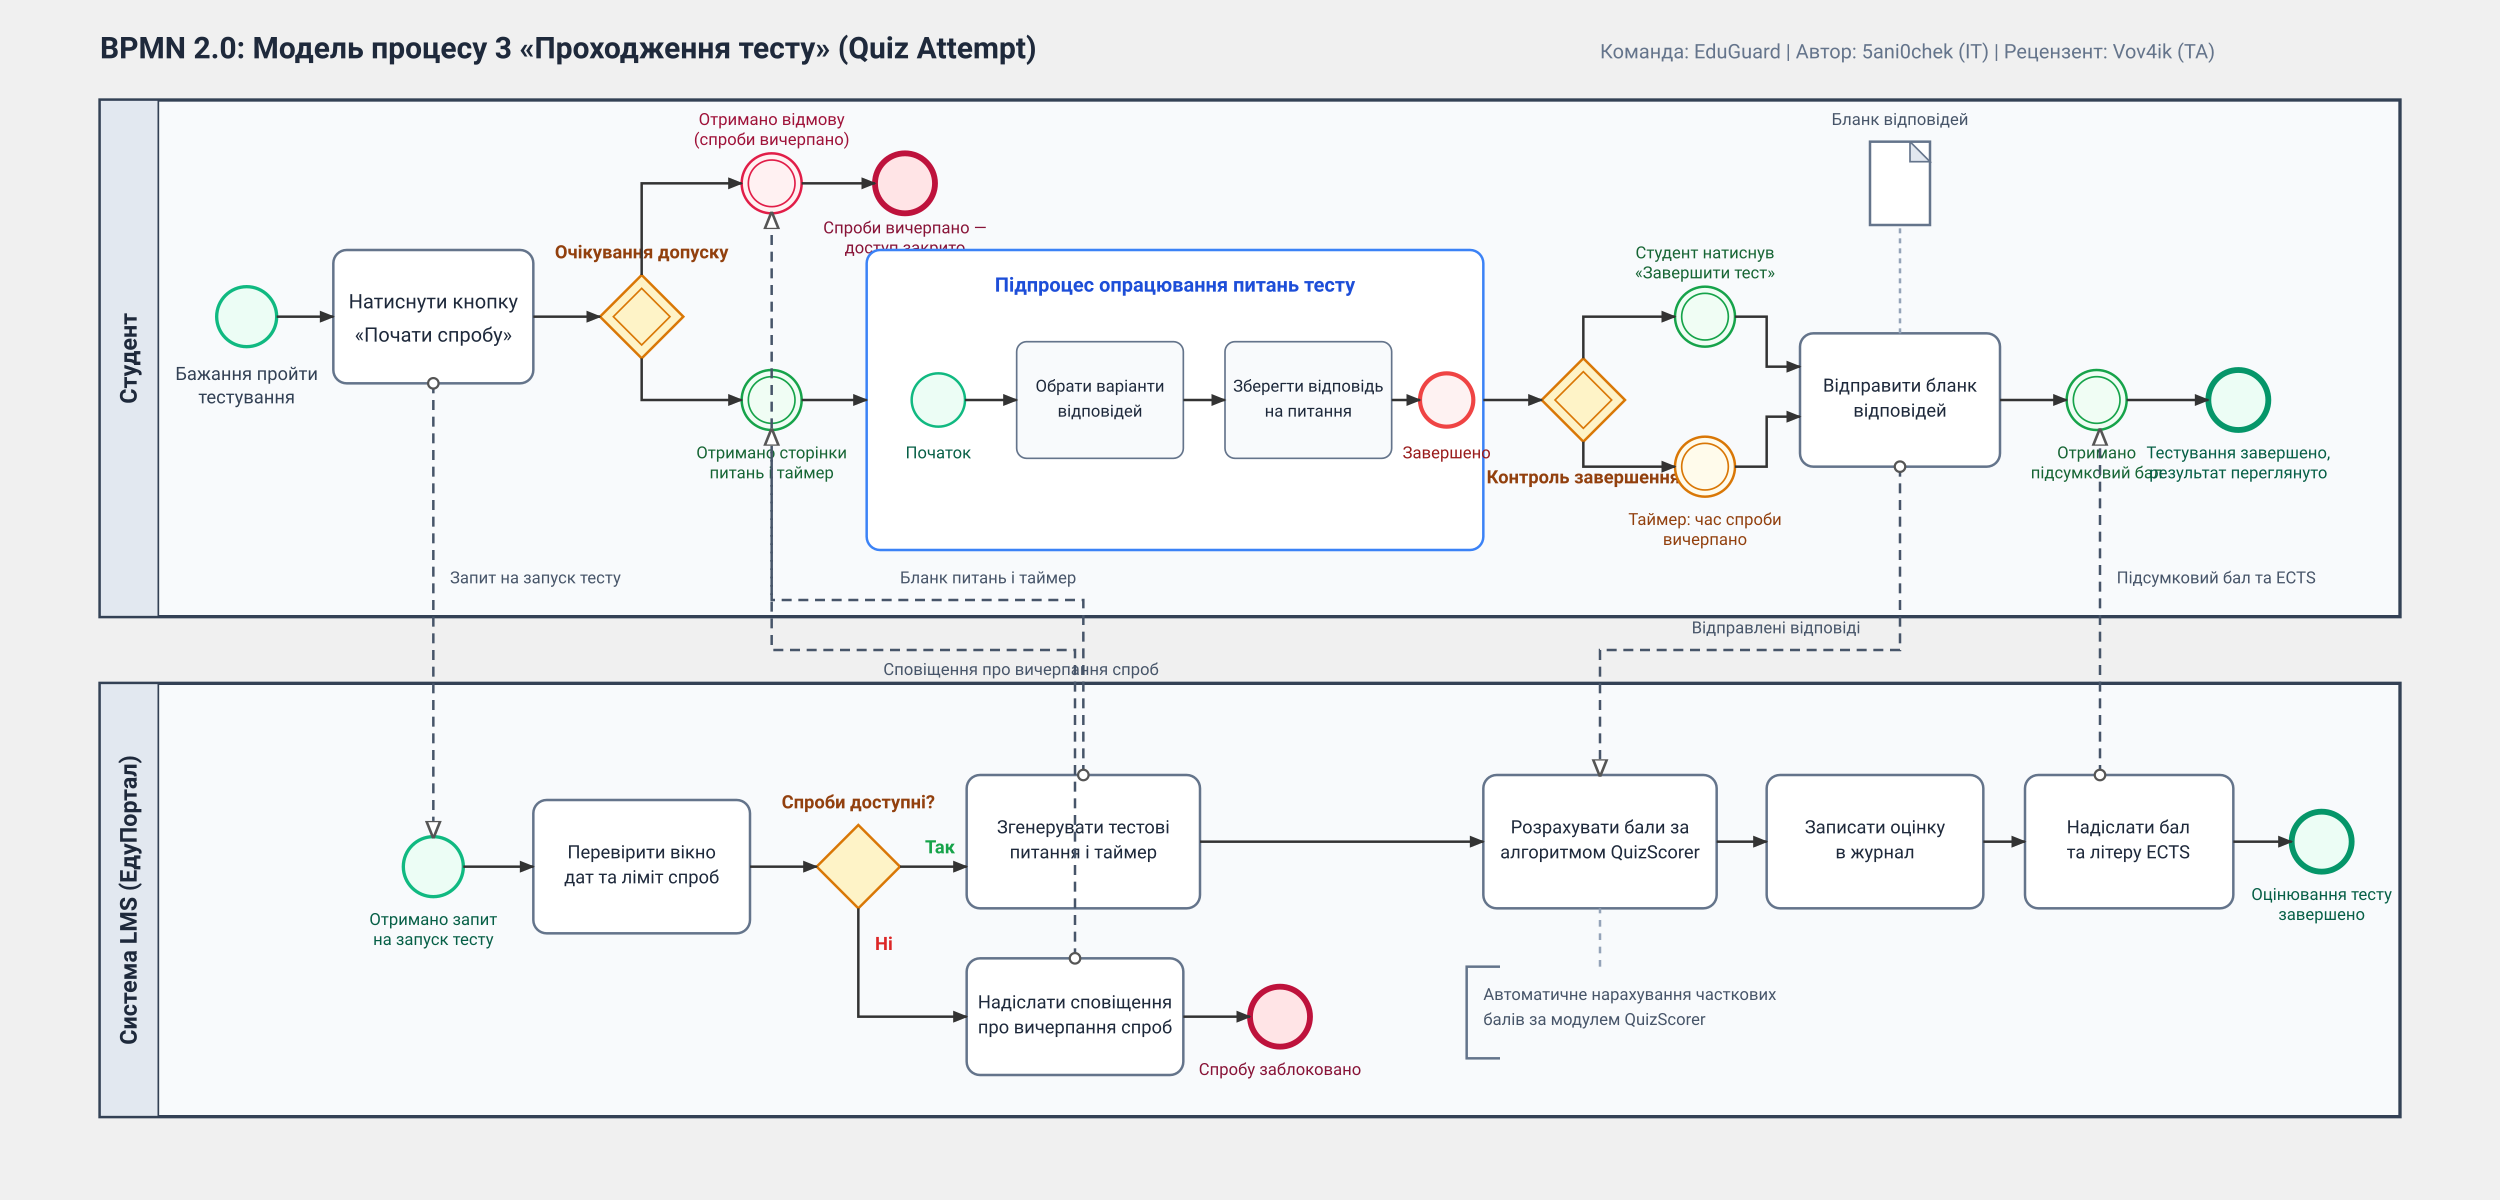
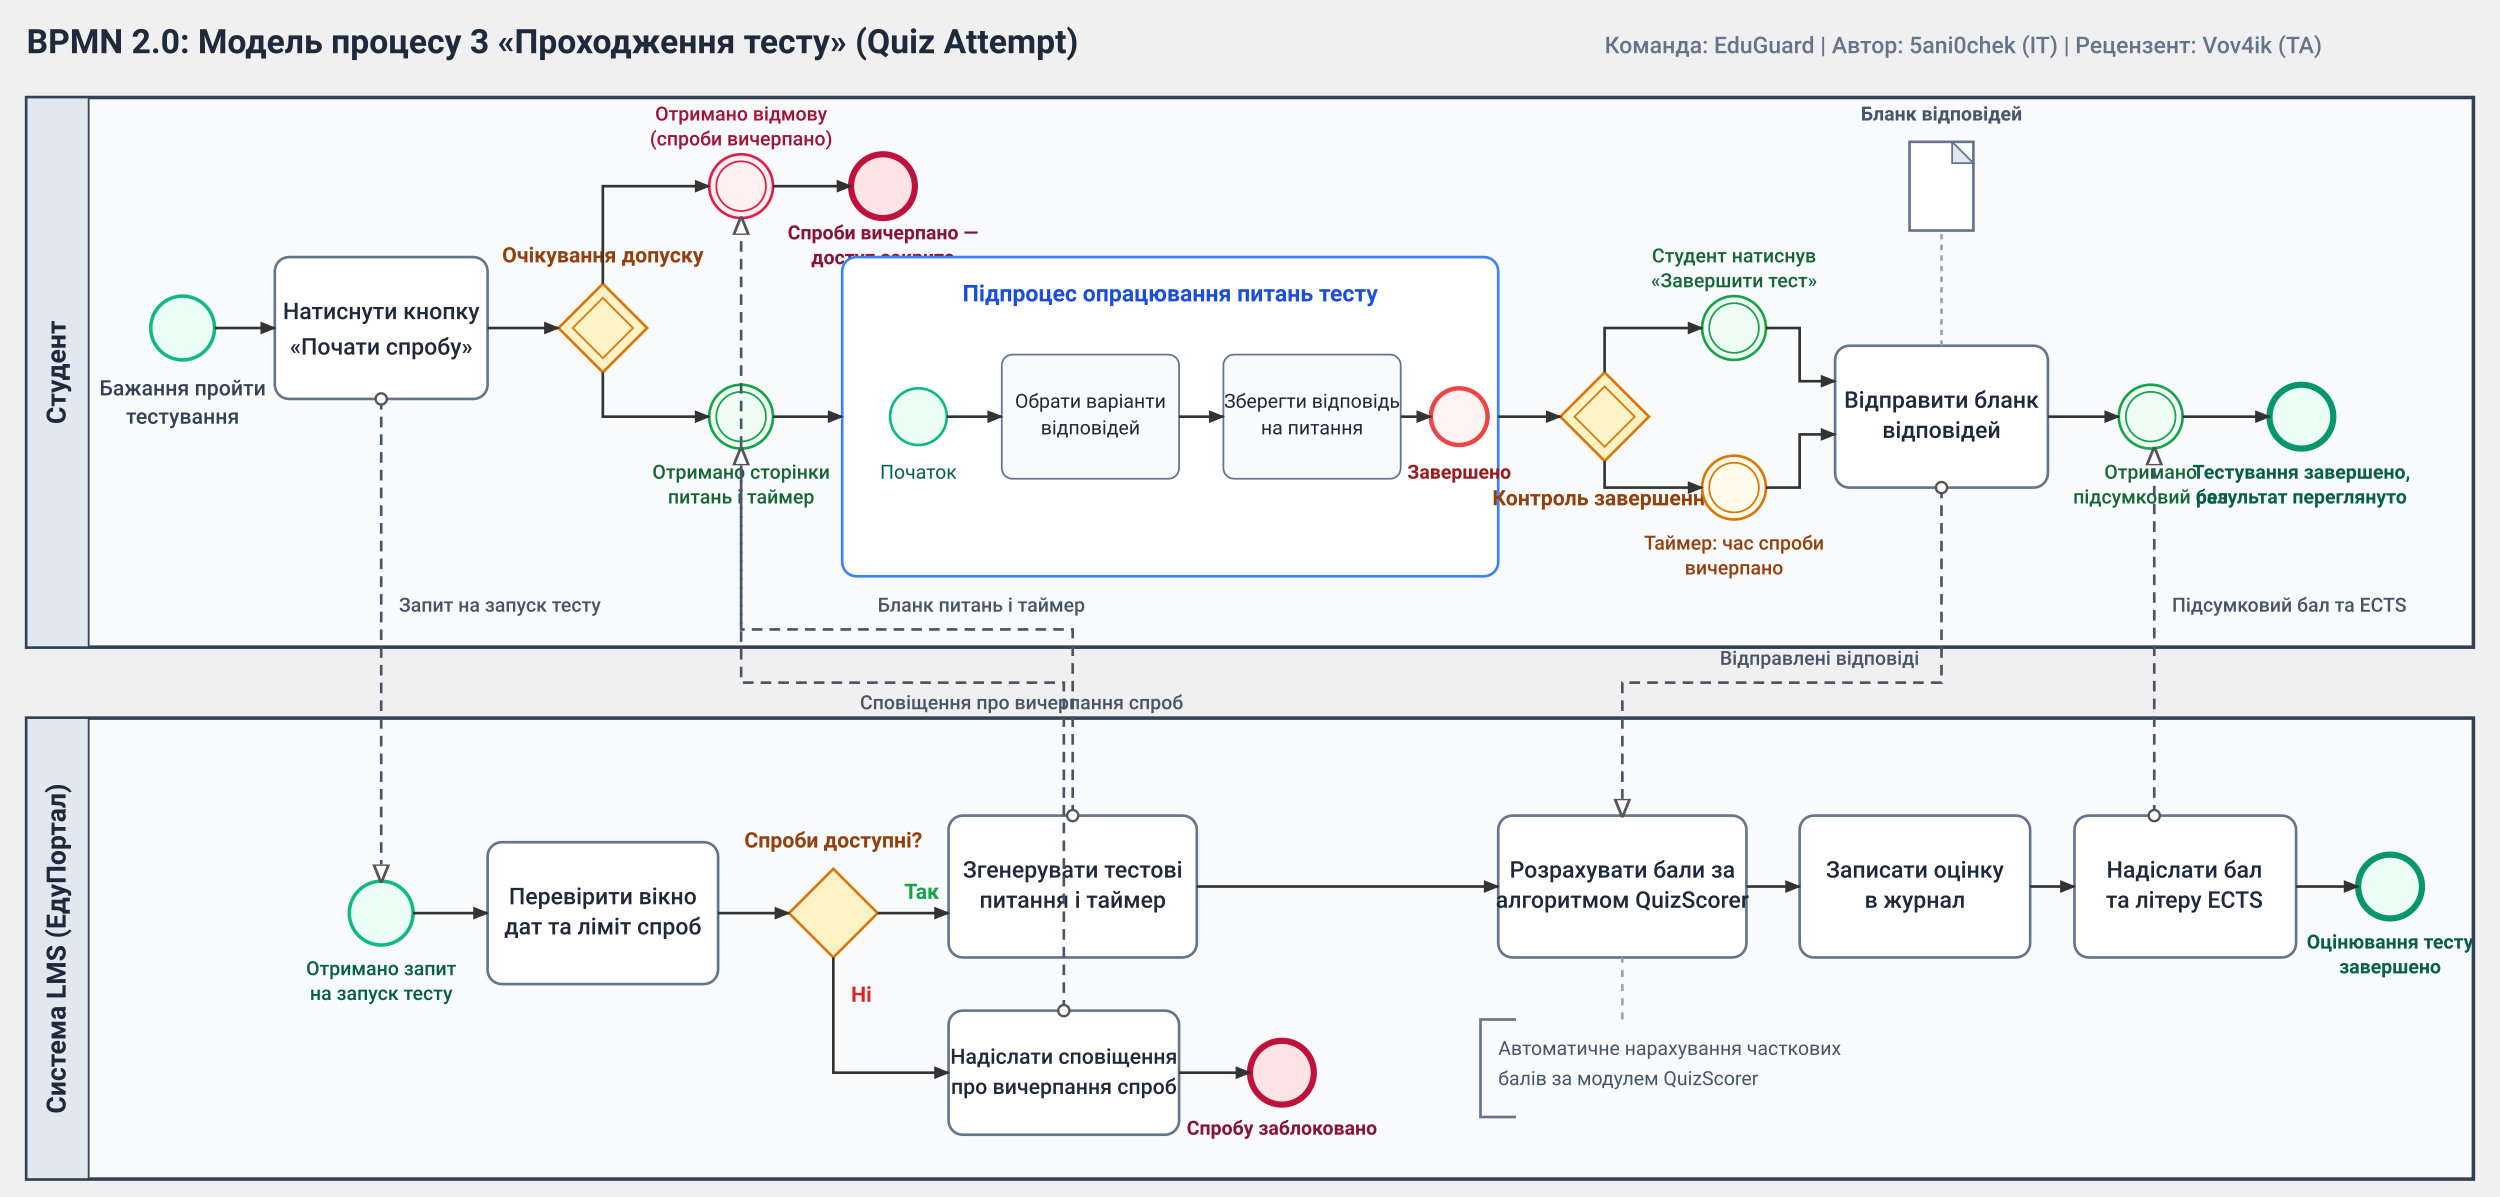
- <svg xmlns="http://www.w3.org/2000/svg" viewBox="100 20 1500 720" width="100%" height="100%" style="background-color: #ffffff; font-family: -apple-system, BlinkMacSystemFont, 'Segoe UI', Roboto, Helvetica, Arial, sans-serif;">
+ <svg xmlns="http://www.w3.org/2000/svg" viewBox="145 25 1410 675" width="100%" height="100%" style="background-color: #ffffff; font-family: -apple-system, BlinkMacSystemFont, 'Segoe UI', Roboto, Helvetica, Arial, sans-serif;">
  <defs>
    <marker id="arrow" viewBox="0 0 10 10" refX="9" refY="5" markerWidth="6" markerHeight="6" orient="auto-start-reverse">
      <path d="M 0 1 L 10 5 L 0 9 z" fill="#333333" />
    </marker>
    <marker id="msg-arrow" viewBox="0 0 10 10" refX="9" refY="5" markerWidth="7" markerHeight="7" orient="auto-start-reverse">
      <path d="M 0 1 L 10 5 L 0 9 z" fill="#ffffff" stroke="#555555" stroke-width="1.5" />
    </marker>
    <marker id="msg-start" viewBox="0 0 10 10" refX="5" refY="5" markerWidth="6" markerHeight="6" orient="auto">
      <circle cx="5" cy="5" r="3.5" fill="#ffffff" stroke="#555555" stroke-width="1.5" />
    </marker>
  </defs>
-   <text x="160" y="55" font-size="18" font-weight="bold" fill="#1e293b">BPMN 2.0: Модель процесу 3 «Проходження тесту» (Quiz Attempt)</text>
-   <text x="1060" y="55" font-size="12" fill="#64748b">Команда: EduGuard | Автор: 5ani0chek (ІТ) | Рецензент: Vov4ik (ТА)</text>
+   <text x="160" y="55" font-size="19" font-weight="bold" fill="#1e293b">BPMN 2.0: Модель процесу 3 «Проходження тесту» (Quiz Attempt)</text>
+   <text x="1050" y="55" font-size="13" font-weight="500" fill="#64748b">Команда: EduGuard | Автор: 5ani0chek (ІТ) | Рецензент: Vov4ik (ТА)</text>
  <rect x="160" y="80" width="1380" height="310" fill="#f8fafc" stroke="#334155" stroke-width="2" />
  <rect x="160" y="80" width="35" height="310" fill="#e2e8f0" stroke="#334155" stroke-width="1" />
-   <text x="-235" y="182" transform="rotate(-90)" font-size="14" font-weight="bold" fill="#1e293b" text-anchor="middle">Студент</text>
+   <text x="-235" y="182" transform="rotate(-90)" font-size="15" font-weight="bold" fill="#1e293b" text-anchor="middle">Студент</text>
  <circle cx="248" cy="210" r="18" fill="#ecfdf5" stroke="#10b981" stroke-width="2" />
-   <text x="248" y="248" font-size="11" fill="#334155" text-anchor="middle">Бажання пройти</text>
-   <text x="248" y="262" font-size="11" fill="#334155" text-anchor="middle">тестування</text>
+   <text x="248" y="248" font-size="12" font-weight="500" fill="#334155" text-anchor="middle">Бажання пройти</text>
+   <text x="248" y="264" font-size="12" font-weight="500" fill="#334155" text-anchor="middle">тестування</text>
  <rect x="300" y="170" width="120" height="80" rx="8" fill="#ffffff" stroke="#64748b" stroke-width="1.5" />
-   <text x="360" y="205" font-size="12" fill="#1e293b" text-anchor="middle">Натиснути кнопку</text>
-   <text x="360" y="225" font-size="12" fill="#1e293b" text-anchor="middle">«Почати спробу»</text>
+   <text x="360" y="205" font-size="13" font-weight="500" fill="#1e293b" text-anchor="middle">Натиснути кнопку</text>
+   <text x="360" y="225" font-size="13" font-weight="500" fill="#1e293b" text-anchor="middle">«Почати спробу»</text>
  <polygon points="485,185 510,210 485,235 460,210" fill="#fef3c7" stroke="#d97706" stroke-width="1.5" />
  <polygon points="485,193 502,210 485,227 468,210" fill="none" stroke="#d97706" stroke-width="1" />
-   <text x="485" y="175" font-size="11" font-weight="600" fill="#92400e" text-anchor="middle">Очікування допуску</text>
+   <text x="485" y="173" font-size="12" font-weight="600" fill="#92400e" text-anchor="middle">Очікування допуску</text>
  <circle cx="563" cy="130" r="18" fill="#fff1f2" stroke="#e11d48" stroke-width="1.5" />
  <circle cx="563" cy="130" r="14" fill="none" stroke="#e11d48" stroke-width="1" />
-   <text x="563" y="95" font-size="10" fill="#9f1239" text-anchor="middle">Отримано відмову</text>
-   <text x="563" y="107" font-size="10" fill="#9f1239" text-anchor="middle">(спроби вичерпано)</text>
+   <text x="563" y="93" font-size="11" font-weight="500" fill="#9f1239" text-anchor="middle">Отримано відмову</text>
+   <text x="563" y="107" font-size="11" font-weight="500" fill="#9f1239" text-anchor="middle">(спроби вичерпано)</text>
  <circle cx="643" cy="130" r="18" fill="#ffe4e6" stroke="#be123c" stroke-width="3.5" />
-   <text x="643" y="160" font-size="10" fill="#881337" text-anchor="middle">Спроби вичерпано —</text>
-   <text x="643" y="172" font-size="10" fill="#881337" text-anchor="middle">доступ закрито</text>
+   <text x="643" y="160" font-size="11" font-weight="600" fill="#881337" text-anchor="middle">Спроби вичерпано —</text>
+   <text x="643" y="174" font-size="11" font-weight="600" fill="#881337" text-anchor="middle">доступ закрито</text>
  <circle cx="563" cy="260" r="18" fill="#f0fdf4" stroke="#16a34a" stroke-width="1.5" />
  <circle cx="563" cy="260" r="14" fill="none" stroke="#16a34a" stroke-width="1" />
-   <text x="563" y="295" font-size="10" fill="#166534" text-anchor="middle">Отримано сторінки</text>
-   <text x="563" y="307" font-size="10" fill="#166534" text-anchor="middle">питань і таймер</text>
+   <text x="563" y="295" font-size="11" font-weight="500" fill="#166534" text-anchor="middle">Отримано сторінки</text>
+   <text x="563" y="309" font-size="11" font-weight="500" fill="#166534" text-anchor="middle">питань і таймер</text>
  <rect x="620" y="170" width="370" height="180" rx="8" fill="#ffffff" stroke="#3b82f6" stroke-width="1.5" />
-   <text x="805" y="195" font-size="12" font-weight="bold" fill="#1d4ed8" text-anchor="middle">Підпроцес опрацювання питань тесту</text>
+   <text x="805" y="195" font-size="13" font-weight="bold" fill="#1d4ed8" text-anchor="middle">Підпроцес опрацювання питань тесту</text>
  <circle cx="663" cy="260" r="16" fill="#ecfdf5" stroke="#10b981" stroke-width="1.5" />
-   <text x="663" y="295" font-size="10" fill="#065f46" text-anchor="middle">Початок</text>
+   <text x="663" y="295" font-size="11" fill="#065f46" text-anchor="middle">Початок</text>
  <rect x="710" y="225" width="100" height="70" rx="6" fill="#f8fafc" stroke="#64748b" stroke-width="1" />
-   <text x="760" y="255" font-size="10" fill="#1e293b" text-anchor="middle">Обрати варіанти</text>
-   <text x="760" y="270" font-size="10" fill="#1e293b" text-anchor="middle">відповідей</text>
+   <text x="760" y="255" font-size="11" fill="#1e293b" text-anchor="middle">Обрати варіанти</text>
+   <text x="760" y="270" font-size="11" fill="#1e293b" text-anchor="middle">відповідей</text>
  <rect x="835" y="225" width="100" height="70" rx="6" fill="#f8fafc" stroke="#64748b" stroke-width="1" />
-   <text x="885" y="255" font-size="10" fill="#1e293b" text-anchor="middle">Зберегти відповідь</text>
-   <text x="885" y="270" font-size="10" fill="#1e293b" text-anchor="middle">на питання</text>
+   <text x="885" y="255" font-size="11" fill="#1e293b" text-anchor="middle">Зберегти відповідь</text>
+   <text x="885" y="270" font-size="11" fill="#1e293b" text-anchor="middle">на питання</text>
  <circle cx="968" cy="260" r="16" fill="#fef2f2" stroke="#ef4444" stroke-width="2.5" />
-   <text x="968" y="295" font-size="10" fill="#991b1b" text-anchor="middle">Завершено</text>
+   <text x="968" y="295" font-size="11" font-weight="600" fill="#991b1b" text-anchor="middle">Завершено</text>
  <polygon points="1050,235 1075,260 1050,285 1025,260" fill="#fef3c7" stroke="#d97706" stroke-width="1.5" />
  <polygon points="1050,243 1067,260 1050,277 1033,260" fill="none" stroke="#d97706" stroke-width="1" />
-   <text x="1050" y="310" font-size="11" font-weight="600" fill="#92400e" text-anchor="middle">Контроль завершення</text>
+   <text x="1050" y="310" font-size="12" font-weight="600" fill="#92400e" text-anchor="middle">Контроль завершення</text>
  <circle cx="1123" cy="210" r="18" fill="#f0fdf4" stroke="#16a34a" stroke-width="1.5" />
  <circle cx="1123" cy="210" r="14" fill="none" stroke="#16a34a" stroke-width="1" />
-   <text x="1123" y="175" font-size="10" fill="#166534" text-anchor="middle">Студент натиснув</text>
-   <text x="1123" y="187" font-size="10" fill="#166534" text-anchor="middle">«Завершити тест»</text>
+   <text x="1123" y="173" font-size="11" font-weight="500" fill="#166534" text-anchor="middle">Студент натиснув</text>
+   <text x="1123" y="187" font-size="11" font-weight="500" fill="#166534" text-anchor="middle">«Завершити тест»</text>
  <circle cx="1123" cy="300" r="18" fill="#fffbeb" stroke="#d97706" stroke-width="1.5" />
  <circle cx="1123" cy="300" r="14" fill="none" stroke="#d97706" stroke-width="1" />
-   <text x="1123" y="335" font-size="10" fill="#92400e" text-anchor="middle">Таймер: час спроби</text>
-   <text x="1123" y="347" font-size="10" fill="#92400e" text-anchor="middle">вичерпано</text>
+   <text x="1123" y="335" font-size="11" font-weight="500" fill="#92400e" text-anchor="middle">Таймер: час спроби</text>
+   <text x="1123" y="349" font-size="11" font-weight="500" fill="#92400e" text-anchor="middle">вичерпано</text>
  <rect x="1180" y="220" width="120" height="80" rx="8" fill="#ffffff" stroke="#64748b" stroke-width="1.5" />
-   <text x="1240" y="255" font-size="11" fill="#1e293b" text-anchor="middle">Відправити бланк</text>
-   <text x="1240" y="270" font-size="11" fill="#1e293b" text-anchor="middle">відповідей</text>
+   <text x="1240" y="255" font-size="13" font-weight="500" fill="#1e293b" text-anchor="middle">Відправити бланк</text>
+   <text x="1240" y="272" font-size="13" font-weight="500" fill="#1e293b" text-anchor="middle">відповідей</text>
  <rect x="1222" y="105" width="36" height="50" fill="#ffffff" stroke="#64748b" stroke-width="1.5" />
  <polyline points="1246,105 1258,117 1246,117 1246,105" fill="#e2e8f0" stroke="#64748b" stroke-width="1" />
-   <text x="1240" y="95" font-size="10" fill="#475569" text-anchor="middle">Бланк відповідей</text>
+   <text x="1240" y="93" font-size="11" font-weight="600" fill="#475569" text-anchor="middle">Бланк відповідей</text>
  <circle cx="1358" cy="260" r="18" fill="#f0fdf4" stroke="#16a34a" stroke-width="1.5" />
  <circle cx="1358" cy="260" r="14" fill="none" stroke="#16a34a" stroke-width="1" />
-   <text x="1358" y="295" font-size="10" fill="#166534" text-anchor="middle">Отримано</text>
-   <text x="1358" y="307" font-size="10" fill="#166534" text-anchor="middle">підсумковий бал</text>
+   <text x="1358" y="295" font-size="11" font-weight="500" fill="#166534" text-anchor="middle">Отримано</text>
+   <text x="1358" y="309" font-size="11" font-weight="500" fill="#166534" text-anchor="middle">підсумковий бал</text>
  <circle cx="1443" cy="260" r="18" fill="#ecfdf5" stroke="#059669" stroke-width="3.5" />
-   <text x="1443" y="295" font-size="10" fill="#065f46" text-anchor="middle">Тестування завершено,</text>
-   <text x="1443" y="307" font-size="10" fill="#065f46" text-anchor="middle">результат переглянуто</text>
+   <text x="1443" y="295" font-size="11" font-weight="600" fill="#065f46" text-anchor="middle">Тестування завершено,</text>
+   <text x="1443" y="309" font-size="11" font-weight="600" fill="#065f46" text-anchor="middle">результат переглянуто</text>
  <rect x="160" y="430" width="1380" height="260" fill="#f8fafc" stroke="#334155" stroke-width="2" />
  <rect x="160" y="430" width="35" height="260" fill="#e2e8f0" stroke="#334155" stroke-width="1" />
-   <text x="-560" y="182" transform="rotate(-90)" font-size="14" font-weight="bold" fill="#1e293b" text-anchor="middle">Система LMS (ЕдуПортал)</text>
+   <text x="-560" y="182" transform="rotate(-90)" font-size="15" font-weight="bold" fill="#1e293b" text-anchor="middle">Система LMS (ЕдуПортал)</text>
  <circle cx="360" cy="540" r="18" fill="#ecfdf5" stroke="#10b981" stroke-width="2" />
-   <text x="360" y="575" font-size="10" fill="#065f46" text-anchor="middle">Отримано запит</text>
-   <text x="360" y="587" font-size="10" fill="#065f46" text-anchor="middle">на запуск тесту</text>
+   <text x="360" y="575" font-size="11" font-weight="500" fill="#065f46" text-anchor="middle">Отримано запит</text>
+   <text x="360" y="589" font-size="11" font-weight="500" fill="#065f46" text-anchor="middle">на запуск тесту</text>
  <rect x="420" y="500" width="130" height="80" rx="8" fill="#ffffff" stroke="#64748b" stroke-width="1.5" />
-   <text x="485" y="535" font-size="11" fill="#1e293b" text-anchor="middle">Перевірити вікно</text>
-   <text x="485" y="550" font-size="11" fill="#1e293b" text-anchor="middle">дат та ліміт спроб</text>
+   <text x="485" y="535" font-size="13" font-weight="500" fill="#1e293b" text-anchor="middle">Перевірити вікно</text>
+   <text x="485" y="552" font-size="13" font-weight="500" fill="#1e293b" text-anchor="middle">дат та ліміт спроб</text>
  <polygon points="615,515 640,540 615,565 590,540" fill="#fef3c7" stroke="#d97706" stroke-width="1.5" />
-   <text x="615" y="505" font-size="11" font-weight="600" fill="#92400e" text-anchor="middle">Спроби доступні?</text>
+   <text x="615" y="503" font-size="12" font-weight="600" fill="#92400e" text-anchor="middle">Спроби доступні?</text>
  <rect x="680" y="595" width="130" height="70" rx="8" fill="#ffffff" stroke="#64748b" stroke-width="1.5" />
-   <text x="745" y="625" font-size="11" fill="#1e293b" text-anchor="middle">Надіслати сповіщення</text>
-   <text x="745" y="640" font-size="11" fill="#1e293b" text-anchor="middle">про вичерпання спроб</text>
+   <text x="745" y="625" font-size="12" font-weight="500" fill="#1e293b" text-anchor="middle">Надіслати сповіщення</text>
+   <text x="745" y="642" font-size="12" font-weight="500" fill="#1e293b" text-anchor="middle">про вичерпання спроб</text>
  <circle cx="868" cy="630" r="18" fill="#ffe4e6" stroke="#be123c" stroke-width="3.5" />
-   <text x="868" y="665" font-size="10" fill="#881337" text-anchor="middle">Спробу заблоковано</text>
+   <text x="868" y="665" font-size="11" font-weight="600" fill="#881337" text-anchor="middle">Спробу заблоковано</text>
  <rect x="680" y="485" width="140" height="80" rx="8" fill="#ffffff" stroke="#64748b" stroke-width="1.5" />
-   <text x="750" y="520" font-size="11" fill="#1e293b" text-anchor="middle">Згенерувати тестові</text>
-   <text x="750" y="535" font-size="11" fill="#1e293b" text-anchor="middle">питання і таймер</text>
+   <text x="750" y="520" font-size="13" font-weight="500" fill="#1e293b" text-anchor="middle">Згенерувати тестові</text>
+   <text x="750" y="537" font-size="13" font-weight="500" fill="#1e293b" text-anchor="middle">питання і таймер</text>
  <rect x="990" y="485" width="140" height="80" rx="8" fill="#ffffff" stroke="#64748b" stroke-width="1.5" />
-   <text x="1060" y="520" font-size="11" fill="#1e293b" text-anchor="middle">Розрахувати бали за</text>
-   <text x="1060" y="535" font-size="11" fill="#1e293b" text-anchor="middle">алгоритмом QuizScorer</text>
+   <text x="1060" y="520" font-size="13" font-weight="500" fill="#1e293b" text-anchor="middle">Розрахувати бали за</text>
+   <text x="1060" y="537" font-size="13" font-weight="500" fill="#1e293b" text-anchor="middle">алгоритмом QuizScorer</text>
  <rect x="1160" y="485" width="130" height="80" rx="8" fill="#ffffff" stroke="#64748b" stroke-width="1.5" />
-   <text x="1225" y="520" font-size="11" fill="#1e293b" text-anchor="middle">Записати оцінку</text>
-   <text x="1225" y="535" font-size="11" fill="#1e293b" text-anchor="middle">в журнал</text>
+   <text x="1225" y="520" font-size="13" font-weight="500" fill="#1e293b" text-anchor="middle">Записати оцінку</text>
+   <text x="1225" y="537" font-size="13" font-weight="500" fill="#1e293b" text-anchor="middle">в журнал</text>
  <rect x="1315" y="485" width="125" height="80" rx="8" fill="#ffffff" stroke="#64748b" stroke-width="1.5" />
-   <text x="1377" y="520" font-size="11" fill="#1e293b" text-anchor="middle">Надіслати бал</text>
-   <text x="1377" y="535" font-size="11" fill="#1e293b" text-anchor="middle">та літеру ECTS</text>
+   <text x="1377" y="520" font-size="13" font-weight="500" fill="#1e293b" text-anchor="middle">Надіслати бал</text>
+   <text x="1377" y="537" font-size="13" font-weight="500" fill="#1e293b" text-anchor="middle">та літеру ECTS</text>
  <circle cx="1493" cy="525" r="18" fill="#ecfdf5" stroke="#059669" stroke-width="3.5" />
-   <text x="1493" y="560" font-size="10" fill="#065f46" text-anchor="middle">Оцінювання тесту</text>
-   <text x="1493" y="572" font-size="10" fill="#065f46" text-anchor="middle">завершено</text>
+   <text x="1493" y="560" font-size="11" font-weight="600" fill="#065f46" text-anchor="middle">Оцінювання тесту</text>
+   <text x="1493" y="574" font-size="11" font-weight="600" fill="#065f46" text-anchor="middle">завершено</text>
  <path d="M 1000 600 L 980 600 L 980 655 L 1000 655" fill="none" stroke="#64748b" stroke-width="1.5" />
-   <text x="990" y="620" font-size="10" fill="#475569">Автоматичне нарахування часткових</text>
-   <text x="990" y="635" font-size="10" fill="#475569">балів за модулем QuizScorer</text>
+   <text x="990" y="620" font-size="11" fill="#475569">Автоматичне нарахування часткових</text>
+   <text x="990" y="637" font-size="11" fill="#475569">балів за модулем QuizScorer</text>
  <path d="M 1060 600 L 1060 565" fill="none" stroke="#94a3b8" stroke-width="1.5" stroke-dasharray="4,4" />
  <path d="M 266 210 L 300 210" fill="none" stroke="#333333" stroke-width="1.5" marker-end="url(#arrow)" />
  <path d="M 420 210 L 460 210" fill="none" stroke="#333333" stroke-width="1.5" marker-end="url(#arrow)" />
  <path d="M 485 185 L 485 130 L 545 130" fill="none" stroke="#333333" stroke-width="1.5" marker-end="url(#arrow)" />
  <path d="M 581 130 L 625 130" fill="none" stroke="#333333" stroke-width="1.5" marker-end="url(#arrow)" />
  <path d="M 485 235 L 485 260 L 545 260" fill="none" stroke="#333333" stroke-width="1.5" marker-end="url(#arrow)" />
  <path d="M 581 260 L 620 260" fill="none" stroke="#333333" stroke-width="1.5" marker-end="url(#arrow)" />
  <path d="M 679 260 L 710 260" fill="none" stroke="#333333" stroke-width="1.5" marker-end="url(#arrow)" />
  <path d="M 810 260 L 835 260" fill="none" stroke="#333333" stroke-width="1.5" marker-end="url(#arrow)" />
  <path d="M 935 260 L 952 260" fill="none" stroke="#333333" stroke-width="1.5" marker-end="url(#arrow)" />
  <path d="M 990 260 L 1025 260" fill="none" stroke="#333333" stroke-width="1.5" marker-end="url(#arrow)" />
  <path d="M 1050 235 L 1050 210 L 1105 210" fill="none" stroke="#333333" stroke-width="1.5" marker-end="url(#arrow)" />
  <path d="M 1050 285 L 1050 300 L 1105 300" fill="none" stroke="#333333" stroke-width="1.5" marker-end="url(#arrow)" />
  <path d="M 1141 210 L 1160 210 L 1160 240 L 1180 240" fill="none" stroke="#333333" stroke-width="1.5" marker-end="url(#arrow)" />
  <path d="M 1141 300 L 1160 300 L 1160 270 L 1180 270" fill="none" stroke="#333333" stroke-width="1.5" marker-end="url(#arrow)" />
  <path d="M 1300 260 L 1340 260" fill="none" stroke="#333333" stroke-width="1.5" marker-end="url(#arrow)" />
  <path d="M 1376 260 L 1425 260" fill="none" stroke="#333333" stroke-width="1.5" marker-end="url(#arrow)" />
  <path d="M 378 540 L 420 540" fill="none" stroke="#333333" stroke-width="1.5" marker-end="url(#arrow)" />
  <path d="M 550 540 L 590 540" fill="none" stroke="#333333" stroke-width="1.5" marker-end="url(#arrow)" />
  <path d="M 640 540 L 680 540" fill="none" stroke="#333333" stroke-width="1.5" marker-end="url(#arrow)" />
-   <text x="655" y="532" font-size="11" fill="#16a34a" font-weight="bold">Так</text>
+   <text x="655" y="532" font-size="12" fill="#16a34a" font-weight="bold">Так</text>
  <path d="M 615 565 L 615 630 L 680 630" fill="none" stroke="#333333" stroke-width="1.5" marker-end="url(#arrow)" />
-   <text x="625" y="590" font-size="11" fill="#dc2626" font-weight="bold">Ні</text>
+   <text x="625" y="590" font-size="12" fill="#dc2626" font-weight="bold">Ні</text>
  <path d="M 810 630 L 850 630" fill="none" stroke="#333333" stroke-width="1.5" marker-end="url(#arrow)" />
  <path d="M 820 525 L 990 525" fill="none" stroke="#333333" stroke-width="1.5" marker-end="url(#arrow)" />
  <path d="M 1130 525 L 1160 525" fill="none" stroke="#333333" stroke-width="1.5" marker-end="url(#arrow)" />
  <path d="M 1290 525 L 1315 525" fill="none" stroke="#333333" stroke-width="1.5" marker-end="url(#arrow)" />
  <path d="M 1440 525 L 1475 525" fill="none" stroke="#333333" stroke-width="1.5" marker-end="url(#arrow)" />
  <path d="M 360 250 L 360 522" fill="none" stroke="#475569" stroke-width="1.5" stroke-dasharray="6,4" marker-start="url(#msg-start)" marker-end="url(#msg-arrow)" />
-   <text x="370" y="370" font-size="10" fill="#475569">Запит на запуск тесту</text>
+   <text x="370" y="370" font-size="11" font-weight="500" fill="#475569">Запит на запуск тесту</text>
  <path d="M 745 595 L 745 410 L 563 410 L 563 148" fill="none" stroke="#475569" stroke-width="1.5" stroke-dasharray="6,4" marker-start="url(#msg-start)" marker-end="url(#msg-arrow)" />
-   <text x="630" y="425" font-size="10" fill="#475569">Сповіщення про вичерпання спроб</text>
+   <text x="630" y="425" font-size="11" font-weight="500" fill="#475569">Сповіщення про вичерпання спроб</text>
  <path d="M 750 485 L 750 380 L 563 380 L 563 278" fill="none" stroke="#475569" stroke-width="1.5" stroke-dasharray="6,4" marker-start="url(#msg-start)" marker-end="url(#msg-arrow)" />
-   <text x="640" y="370" font-size="10" fill="#475569">Бланк питань і таймер</text>
+   <text x="640" y="370" font-size="11" font-weight="500" fill="#475569">Бланк питань і таймер</text>
  <path d="M 1240 300 L 1240 410 L 1060 410 L 1060 485" fill="none" stroke="#475569" stroke-width="1.5" stroke-dasharray="6,4" marker-start="url(#msg-start)" marker-end="url(#msg-arrow)" />
-   <text x="1115" y="400" font-size="10" fill="#475569">Відправлені відповіді</text>
+   <text x="1115" y="400" font-size="11" font-weight="500" fill="#475569">Відправлені відповіді</text>
  <path d="M 1360 485 L 1360 278" fill="none" stroke="#475569" stroke-width="1.5" stroke-dasharray="6,4" marker-start="url(#msg-start)" marker-end="url(#msg-arrow)" />
-   <text x="1370" y="370" font-size="10" fill="#475569">Підсумковий бал та ECTS</text>
+   <text x="1370" y="370" font-size="11" font-weight="500" fill="#475569">Підсумковий бал та ECTS</text>
  <path d="M 1240 220 L 1240 155" fill="none" stroke="#94a3b8" stroke-width="1.5" stroke-dasharray="3,3" />
</svg>
